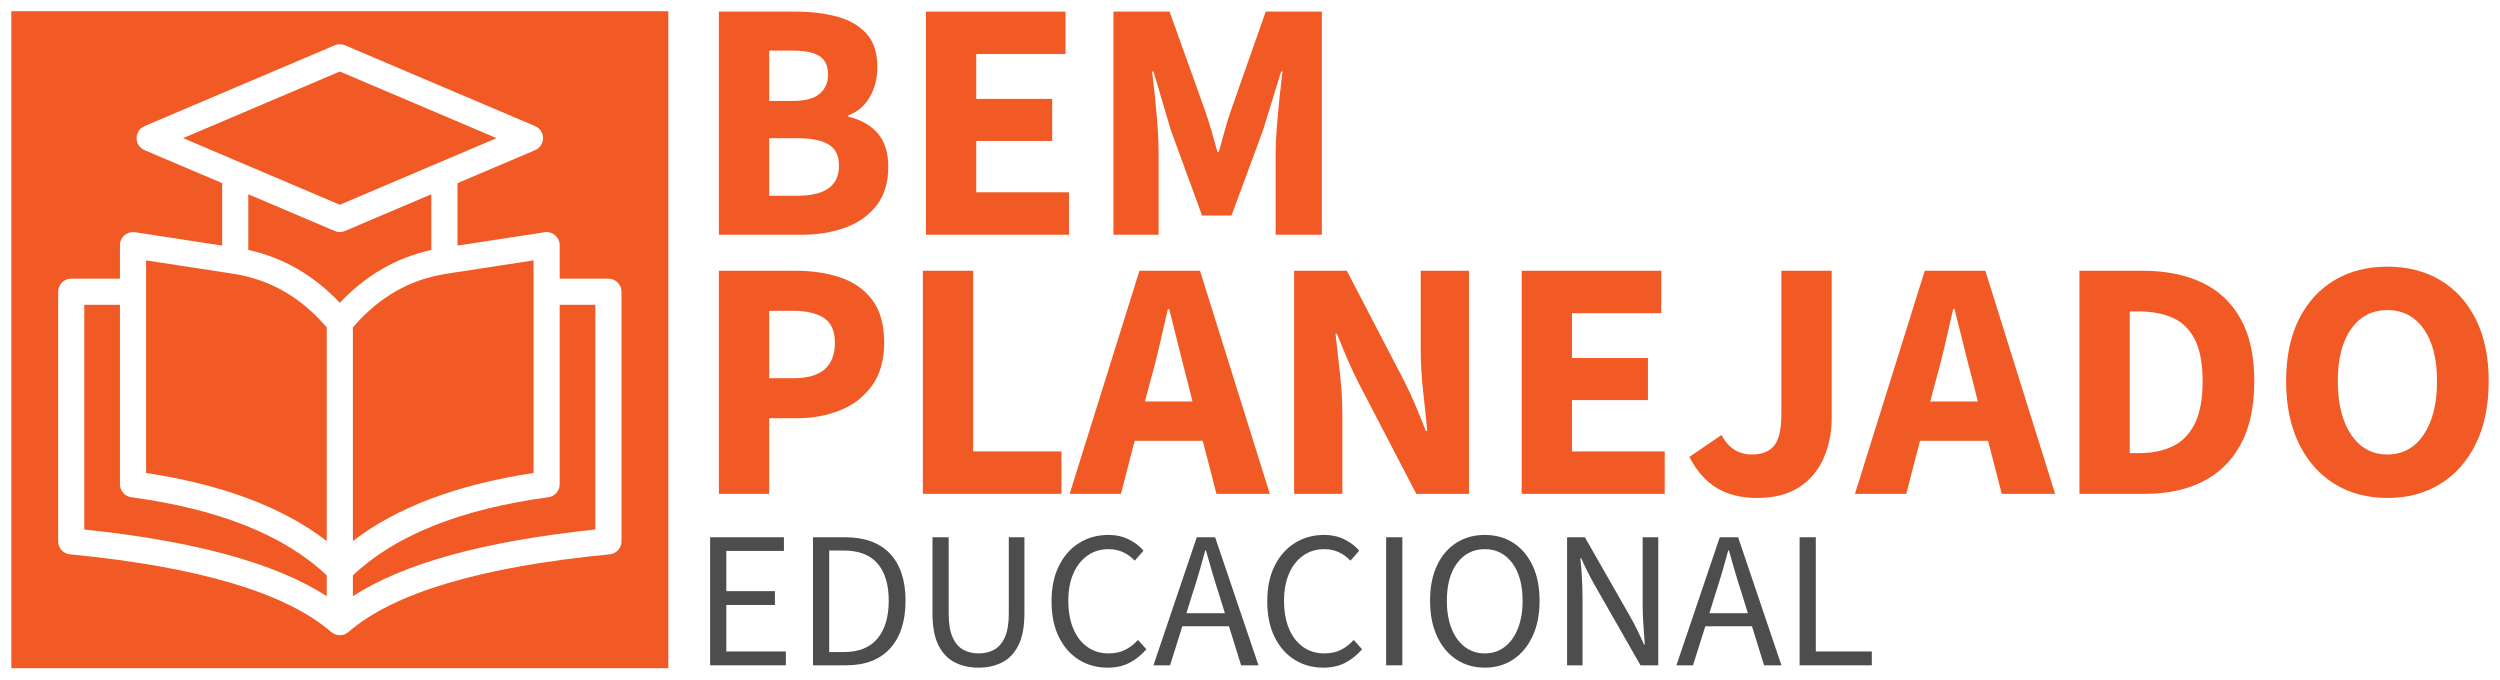
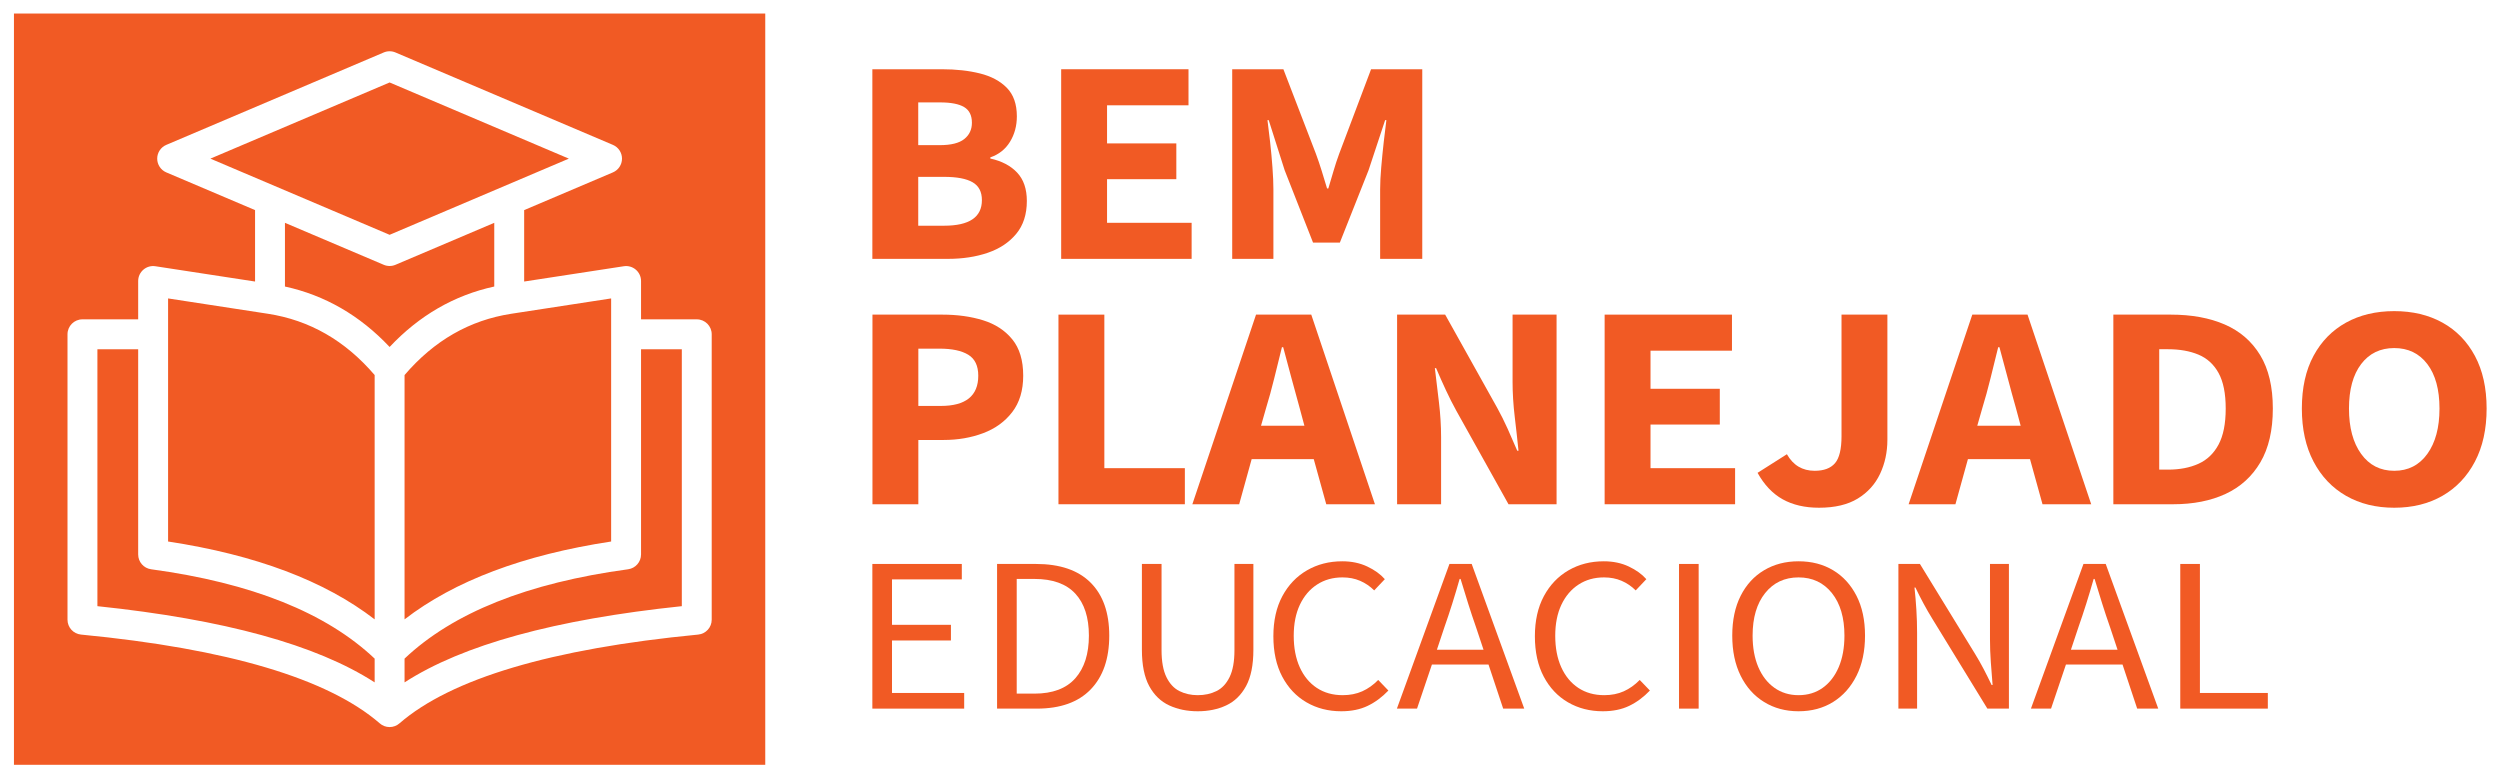
- <svg xmlns="http://www.w3.org/2000/svg" viewBox="39.25 99.9 221.5 60.2">
+ <svg xmlns="http://www.w3.org/2000/svg" viewBox="39.5 100.5 193.7 60.3">
  <defs>
    <style>
      .cls-1{fill:#f15a24}
-       .cls-2{fill:#4d4d4d}
    </style>
  </defs>
  <g id="Layer_1" data-name="Layer 1">
    <g>
-       <path d="M102.944 120.697 L102.944 100.93 L109.705 100.93 C111.08 100.93 112.313 101.076 113.404 101.369 C114.496 101.662 115.365 102.163 116.011 102.87 C116.658 103.577 116.982 104.568 116.982 105.841 C116.982 106.831 116.759 107.716 116.315 108.494 C115.87 109.272 115.233 109.813 114.405 110.116 L114.405 110.237 C115.516 110.5 116.385 110.99 117.012 111.708 C117.638 112.425 117.952 113.41 117.952 114.664 C117.952 116.058 117.608 117.2 116.921 118.09 C116.234 118.979 115.314 119.636 114.162 120.06 C113.01 120.485 111.716 120.697 110.281 120.697 Z M107.401 108.843 L109.493 108.843 C110.585 108.843 111.378 108.63 111.873 108.206 C112.368 107.781 112.616 107.216 112.616 106.508 C112.616 105.74 112.363 105.194 111.858 104.871 C111.353 104.548 110.574 104.386 109.523 104.386 L107.401 104.386 Z M107.401 117.241 L109.918 117.241 C112.363 117.241 113.586 116.351 113.586 114.573 C113.586 113.704 113.283 113.082 112.676 112.708 C112.07 112.334 111.15 112.147 109.918 112.147 L107.401 112.147 Z" class="cls-1" />
-       <path d="M121.287 120.697 L121.287 100.93 L133.656 100.93 L133.656 104.689 L125.743 104.689 L125.743 108.661 L132.474 108.661 L132.474 112.39 L125.743 112.39 L125.743 116.937 L133.96 116.937 L133.96 120.697 Z" class="cls-1" />
-       <path d="M137.901 120.697 L137.901 100.93 L142.873 100.93 L146.026 109.722 C146.228 110.308 146.415 110.899 146.587 111.495 C146.759 112.092 146.936 112.713 147.117 113.36 L147.239 113.36 C147.421 112.713 147.592 112.092 147.754 111.495 C147.916 110.899 148.098 110.308 148.3 109.722 L151.392 100.93 L156.364 100.93 L156.364 120.697 L152.271 120.697 L152.271 113.451 C152.271 112.804 152.307 112.041 152.378 111.162 C152.448 110.283 152.529 109.403 152.62 108.524 C152.711 107.645 152.797 106.882 152.878 106.235 L152.757 106.235 L151.15 111.45 L148.36 118.999 L145.753 118.999 L142.994 111.45 L141.448 106.235 L141.327 106.235 C141.408 106.882 141.494 107.645 141.584 108.524 C141.675 109.403 141.751 110.283 141.812 111.162 C141.872 112.041 141.903 112.804 141.903 113.451 L141.903 120.697 Z" class="cls-1" />
-       <path d="M102.944 143.655 L102.944 123.888 L109.736 123.888 C111.191 123.888 112.51 124.085 113.692 124.479 C114.874 124.873 115.819 125.535 116.527 126.465 C117.234 127.395 117.588 128.658 117.588 130.255 C117.588 131.791 117.234 133.054 116.527 134.044 C115.819 135.035 114.88 135.767 113.707 136.242 C112.535 136.717 111.252 136.955 109.857 136.955 L107.401 136.955 L107.401 143.655 Z M107.401 133.408 L109.584 133.408 C112.009 133.408 113.222 132.357 113.222 130.255 C113.222 129.224 112.899 128.496 112.252 128.072 C111.605 127.647 110.675 127.435 109.463 127.435 L107.401 127.435 Z" class="cls-1" />
-       <path d="M121.014 143.655 L121.014 123.888 L125.471 123.888 L125.471 139.896 L133.293 139.896 L133.293 143.655 Z" class="cls-1" />
-       <path d="M141.175 133.65 L140.69 135.469 L144.904 135.469 L144.449 133.65 C144.187 132.66 143.919 131.609 143.646 130.497 C143.373 129.385 143.105 128.314 142.843 127.283 L142.721 127.283 C142.479 128.334 142.231 129.411 141.979 130.512 C141.726 131.614 141.458 132.66 141.175 133.65 Z M134.02 143.655 L140.205 123.888 L145.571 123.888 L151.756 143.655 L147.027 143.655 L145.814 138.956 L139.781 138.956 L138.568 143.655 Z" class="cls-1" />
-       <path d="M153.909 143.655 L153.909 123.888 L158.578 123.888 L163.641 133.62 C163.984 134.287 164.318 135.004 164.641 135.772 C164.965 136.54 165.278 137.308 165.581 138.077 L165.702 138.077 C165.601 137.005 165.48 135.833 165.338 134.56 C165.197 133.286 165.126 132.063 165.126 130.891 L165.126 123.888 L169.401 123.888 L169.401 143.655 L164.732 143.655 L159.669 133.923 C159.325 133.256 158.987 132.538 158.653 131.77 C158.32 131.002 158.002 130.234 157.698 129.466 L157.577 129.466 C157.698 130.558 157.83 131.735 157.971 132.998 C158.113 134.262 158.183 135.479 158.183 136.652 L158.183 143.655 Z" class="cls-1" />
-       <path d="M174.07 143.655 L174.07 123.888 L186.44 123.888 L186.44 127.647 L178.527 127.647 L178.527 131.619 L185.257 131.619 L185.257 135.348 L178.527 135.348 L178.527 139.896 L186.743 139.896 L186.743 143.655 Z" class="cls-1" />
-       <path d="M194.898 144.019 C193.524 144.019 192.347 143.726 191.366 143.14 C190.386 142.553 189.572 141.634 188.926 140.381 L191.776 138.44 C192.382 139.592 193.281 140.168 194.474 140.168 C195.363 140.168 196.02 139.906 196.444 139.38 C196.869 138.855 197.081 137.915 197.081 136.561 L197.081 123.888 L201.538 123.888 L201.538 136.924 C201.538 138.218 201.3 139.405 200.825 140.487 C200.35 141.568 199.628 142.427 198.658 143.064 C197.688 143.7 196.434 144.019 194.898 144.019 Z" class="cls-1" />
-       <path d="M210.754 133.65 L210.269 135.469 L214.484 135.469 L214.029 133.65 C213.766 132.66 213.498 131.609 213.225 130.497 C212.953 129.385 212.685 128.314 212.422 127.283 L212.301 127.283 C212.058 128.334 211.811 129.411 211.558 130.512 C211.305 131.614 211.037 132.66 210.754 133.65 Z M203.599 143.655 L209.784 123.888 L215.151 123.888 L221.335 143.655 L216.606 143.655 L215.393 138.956 L209.36 138.956 L208.147 143.655 Z" class="cls-1" />
-       <path d="M223.488 143.655 L223.488 123.888 L229.066 123.888 C231.088 123.888 232.836 124.231 234.311 124.919 C235.787 125.606 236.934 126.672 237.752 128.117 C238.571 129.562 238.98 131.417 238.98 133.68 C238.98 135.944 238.576 137.814 237.768 139.289 C236.959 140.765 235.832 141.861 234.387 142.579 C232.942 143.296 231.249 143.655 229.309 143.655 Z M227.945 140.047 L228.794 140.047 C229.925 140.047 230.911 139.845 231.75 139.441 C232.588 139.037 233.24 138.37 233.705 137.44 C234.17 136.51 234.402 135.257 234.402 133.68 C234.402 132.104 234.17 130.866 233.705 129.966 C233.24 129.067 232.588 128.43 231.75 128.056 C230.911 127.683 229.925 127.496 228.794 127.496 L227.945 127.496 Z" class="cls-1" />
-       <path d="M250.774 144.019 C248.995 144.019 247.434 143.604 246.09 142.776 C244.746 141.947 243.695 140.76 242.937 139.213 C242.179 137.667 241.8 135.823 241.8 133.68 C241.8 131.518 242.179 129.684 242.937 128.178 C243.695 126.672 244.746 125.52 246.09 124.722 C247.434 123.923 248.995 123.524 250.774 123.524 C252.553 123.524 254.114 123.923 255.458 124.722 C256.802 125.52 257.853 126.677 258.611 128.193 C259.369 129.709 259.748 131.538 259.748 133.68 C259.748 135.823 259.369 137.667 258.611 139.213 C257.853 140.76 256.802 141.947 255.458 142.776 C254.114 143.604 252.553 144.019 250.774 144.019 Z M250.774 140.168 C252.128 140.168 253.199 139.582 253.988 138.41 C254.776 137.238 255.17 135.661 255.17 133.68 C255.17 131.7 254.776 130.153 253.988 129.042 C253.199 127.93 252.128 127.374 250.774 127.374 C249.42 127.374 248.349 127.93 247.56 129.042 C246.772 130.153 246.378 131.7 246.378 133.68 C246.378 135.661 246.772 137.238 247.56 138.41 C248.349 139.582 249.42 140.168 250.774 140.168 Z" class="cls-1" />
-       <path d="M102.167 158.847 L102.167 147.501 L108.704 147.501 L108.704 148.712 L103.602 148.712 L103.602 152.275 L107.909 152.275 L107.909 153.503 L103.602 153.503 L103.602 157.619 L108.877 157.619 L108.877 158.847 Z" class="cls-2" />
-       <path d="M111.282 158.847 L111.282 147.501 L114.118 147.501 C115.871 147.501 117.202 147.988 118.113 148.963 C119.024 149.937 119.48 151.324 119.48 153.122 C119.48 154.933 119.027 156.339 118.122 157.342 C117.217 158.346 115.905 158.847 114.187 158.847 Z M112.717 157.671 L114.014 157.671 C115.34 157.671 116.335 157.27 116.998 156.469 C117.661 155.668 117.992 154.552 117.992 153.122 C117.992 151.693 117.661 150.594 116.998 149.827 C116.335 149.061 115.34 148.677 114.014 148.677 L112.717 148.677 Z" class="cls-2" />
-       <path d="M125.948 159.055 C125.176 159.055 124.481 158.902 123.864 158.596 C123.247 158.291 122.76 157.786 122.403 157.083 C122.045 156.38 121.867 155.428 121.867 154.229 L121.867 147.501 L123.302 147.501 L123.302 154.264 C123.302 155.152 123.42 155.855 123.657 156.374 C123.893 156.893 124.21 157.259 124.608 157.472 C125.006 157.686 125.453 157.792 125.948 157.792 C126.456 157.792 126.911 157.686 127.315 157.472 C127.718 157.259 128.038 156.893 128.275 156.374 C128.511 155.855 128.629 155.152 128.629 154.264 L128.629 147.501 L130.013 147.501 L130.013 154.229 C130.013 155.428 129.834 156.38 129.477 157.083 C129.119 157.786 128.635 158.291 128.024 158.596 C127.413 158.902 126.721 159.055 125.948 159.055 Z" class="cls-2" />
-       <path d="M137.381 159.055 C136.435 159.055 135.588 158.821 134.838 158.354 C134.089 157.887 133.498 157.216 133.066 156.339 C132.633 155.463 132.417 154.408 132.417 153.174 C132.417 151.952 132.636 150.903 133.074 150.026 C133.512 149.15 134.112 148.475 134.873 148.003 C135.634 147.53 136.493 147.294 137.45 147.294 C138.13 147.294 138.739 147.429 139.275 147.7 C139.811 147.971 140.241 148.303 140.563 148.695 L139.785 149.577 C139.485 149.254 139.142 149.003 138.756 148.824 C138.37 148.646 137.94 148.556 137.467 148.556 C136.764 148.556 136.144 148.744 135.608 149.118 C135.072 149.493 134.654 150.021 134.354 150.701 C134.054 151.381 133.904 152.194 133.904 153.14 C133.904 154.085 134.051 154.907 134.346 155.604 C134.64 156.302 135.055 156.841 135.591 157.221 C136.127 157.602 136.758 157.792 137.485 157.792 C138.015 157.792 138.491 157.691 138.912 157.49 C139.332 157.288 139.722 156.991 140.079 156.599 L140.823 157.429 C140.362 157.948 139.857 158.349 139.309 158.631 C138.762 158.914 138.119 159.055 137.381 159.055 Z" class="cls-2" />
-       <path d="M144.905 152.5 L144.368 154.229 L147.776 154.229 L147.24 152.5 C147.032 151.865 146.836 151.234 146.652 150.606 C146.467 149.977 146.283 149.335 146.098 148.677 L146.029 148.677 C145.856 149.335 145.677 149.977 145.493 150.606 C145.308 151.234 145.112 151.865 144.905 152.5 Z M141.445 158.847 L145.285 147.501 L146.911 147.501 L150.751 158.847 L149.211 158.847 L148.139 155.388 L144.005 155.388 L142.916 158.847 Z" class="cls-2" />
-       <path d="M156.493 159.055 C155.547 159.055 154.7 158.821 153.95 158.354 C153.201 157.887 152.61 157.216 152.178 156.339 C151.745 155.463 151.529 154.408 151.529 153.174 C151.529 151.952 151.748 150.903 152.186 150.026 C152.624 149.15 153.224 148.475 153.985 148.003 C154.746 147.53 155.605 147.294 156.562 147.294 C157.242 147.294 157.851 147.429 158.387 147.7 C158.923 147.971 159.352 148.303 159.675 148.695 L158.897 149.577 C158.597 149.254 158.254 149.003 157.868 148.824 C157.482 148.646 157.052 148.556 156.579 148.556 C155.876 148.556 155.256 148.744 154.72 149.118 C154.184 149.493 153.766 150.021 153.466 150.701 C153.166 151.381 153.016 152.194 153.016 153.14 C153.016 154.085 153.163 154.907 153.457 155.604 C153.751 156.302 154.167 156.841 154.703 157.221 C155.239 157.602 155.87 157.792 156.597 157.792 C157.127 157.792 157.603 157.691 158.024 157.49 C158.444 157.288 158.834 156.991 159.191 156.599 L159.935 157.429 C159.474 157.948 158.969 158.349 158.421 158.631 C157.874 158.914 157.231 159.055 156.493 159.055 Z" class="cls-2" />
-       <path d="M162.062 158.847 L162.062 147.501 L163.498 147.501 L163.498 158.847 Z" class="cls-2" />
-       <path d="M170.797 159.055 C169.851 159.055 169.012 158.813 168.28 158.328 C167.548 157.844 166.977 157.158 166.568 156.27 C166.158 155.382 165.954 154.333 165.954 153.122 C165.954 151.912 166.158 150.871 166.568 150 C166.977 149.13 167.548 148.461 168.28 147.994 C169.012 147.527 169.851 147.294 170.797 147.294 C171.754 147.294 172.595 147.527 173.322 147.994 C174.048 148.461 174.619 149.13 175.034 150 C175.449 150.871 175.657 151.912 175.657 153.122 C175.657 154.333 175.449 155.382 175.034 156.27 C174.619 157.158 174.048 157.844 173.322 158.328 C172.595 158.813 171.754 159.055 170.797 159.055 Z M170.797 157.792 C171.477 157.792 172.068 157.599 172.569 157.213 C173.071 156.827 173.46 156.285 173.737 155.587 C174.014 154.889 174.152 154.068 174.152 153.122 C174.152 151.716 173.846 150.603 173.235 149.784 C172.624 148.966 171.811 148.556 170.797 148.556 C169.782 148.556 168.969 148.966 168.358 149.784 C167.747 150.603 167.441 151.716 167.441 153.122 C167.441 154.068 167.579 154.889 167.856 155.587 C168.133 156.285 168.525 156.827 169.032 157.213 C169.54 157.599 170.128 157.792 170.797 157.792 Z" class="cls-2" />
-       <path d="M178.095 158.847 L178.095 147.501 L179.669 147.501 L183.699 154.558 C183.918 154.938 184.129 155.336 184.331 155.751 C184.532 156.166 184.725 156.581 184.91 156.997 L184.979 156.997 C184.933 156.409 184.89 155.809 184.849 155.198 C184.809 154.587 184.789 153.987 184.789 153.399 L184.789 147.501 L186.173 147.501 L186.173 158.847 L184.599 158.847 L180.569 151.791 C180.35 151.41 180.136 151.012 179.929 150.597 C179.721 150.182 179.525 149.767 179.341 149.352 L179.271 149.352 C179.329 149.917 179.375 150.499 179.41 151.099 C179.444 151.698 179.462 152.304 179.462 152.915 L179.462 158.847 Z" class="cls-2" />
-       <path d="M191.24 152.5 L190.704 154.229 L194.111 154.229 L193.575 152.5 C193.368 151.865 193.172 151.234 192.987 150.606 C192.803 149.977 192.618 149.335 192.434 148.677 L192.364 148.677 C192.191 149.335 192.013 149.977 191.828 150.606 C191.644 151.234 191.448 151.865 191.24 152.5 Z M187.781 158.847 L191.621 147.501 L193.247 147.501 L197.086 158.847 L195.547 158.847 L194.475 155.388 L190.341 155.388 L189.251 158.847 Z" class="cls-2" />
-       <path d="M198.695 158.847 L198.695 147.501 L200.13 147.501 L200.13 157.619 L205.094 157.619 L205.094 158.847 Z" class="cls-2" />
-       <path d="M40.252 159.105 L40.252 100.895 L98.463 100.895 L98.463 159.105 Z M68.904 103.912 L52.056 111.072 C51.628 111.254 51.351 111.674 51.351 112.138 C51.351 112.603 51.628 113.023 52.056 113.204 L58.933 116.127 L58.933 121.661 C56.358 121.266 53.785 120.871 51.211 120.476 C50.51 120.368 49.877 120.911 49.877 121.62 L49.877 124.59 L45.559 124.59 C44.919 124.59 44.401 125.109 44.401 125.748 L44.401 147.862 C44.401 148.458 44.854 148.957 45.448 149.015 C56.828 150.112 64.59 152.426 68.594 155.894 C68.798 156.072 69.065 156.181 69.357 156.181 L69.357 156.181 C69.65 156.181 69.917 156.072 70.12 155.894 C74.125 152.426 81.887 150.112 93.267 149.015 C93.861 148.957 94.314 148.458 94.314 147.862 L94.314 125.748 C94.314 125.109 93.795 124.59 93.156 124.59 L88.838 124.59 L88.838 121.62 C88.838 120.911 88.205 120.368 87.504 120.476 C84.93 120.871 82.356 121.266 79.782 121.661 L79.782 116.127 L86.659 113.204 C87.086 113.023 87.364 112.603 87.364 112.138 C87.364 111.674 87.086 111.254 86.659 111.072 L69.81 103.912 C69.521 103.789 69.194 103.789 68.904 103.912 Z M55.471 112.138 L69.357 106.236 L83.244 112.138 L69.357 118.04 Z M61.249 122.048 L61.249 117.111 L68.904 120.365 C69.194 120.488 69.521 120.488 69.81 120.365 L77.466 117.111 L77.466 122.048 C74.368 122.723 71.656 124.289 69.357 126.73 C67.059 124.289 64.347 122.723 61.249 122.048 Z M52.193 141.804 L52.193 122.97 C54.767 123.365 57.341 123.76 59.915 124.155 C63.158 124.654 65.905 126.23 68.199 128.907 L68.199 147.836 C64.323 144.848 58.991 142.839 52.193 141.804 Z M78.8 124.155 C81.374 123.76 83.948 123.365 86.522 122.97 L86.522 141.804 C79.724 142.839 74.392 144.848 70.516 147.836 L70.516 128.907 C72.81 126.23 75.557 124.654 78.8 124.155 Z M46.718 146.814 L46.718 126.907 L49.877 126.907 L49.877 142.807 C49.877 143.387 50.305 143.877 50.879 143.955 C58.663 145.01 64.443 147.322 68.199 150.878 L68.199 152.719 C63.677 149.8 56.542 147.844 46.718 146.814 Z M88.838 142.807 L88.838 126.907 L91.997 126.907 L91.997 146.814 C82.173 147.844 75.038 149.8 70.516 152.719 L70.516 150.878 C74.272 147.322 80.052 145.01 87.836 143.955 C88.41 143.877 88.838 143.387 88.838 142.807 Z" class="cls-1" />
+       <g>
+         <g>
+           <path d="M107.09 120.557 L107.09 105.865 L112.482 105.865 C113.579 105.865 114.562 105.974 115.432 106.192 C116.303 106.41 116.996 106.781 117.512 107.307 C118.028 107.833 118.286 108.569 118.286 109.516 C118.286 110.252 118.108 110.909 117.754 111.487 C117.399 112.066 116.891 112.467 116.23 112.693 L116.23 112.783 C117.117 112.978 117.81 113.342 118.31 113.876 C118.81 114.409 119.06 115.141 119.06 116.073 C119.06 117.109 118.786 117.958 118.237 118.619 C117.689 119.28 116.956 119.768 116.037 120.084 C115.118 120.399 114.086 120.557 112.942 120.557 Z M110.645 111.746 L112.313 111.746 C113.184 111.746 113.816 111.589 114.211 111.273 C114.606 110.958 114.804 110.537 114.804 110.011 C114.804 109.44 114.602 109.035 114.199 108.794 C113.796 108.554 113.176 108.434 112.337 108.434 L110.645 108.434 Z M110.645 117.988 L112.652 117.988 C114.602 117.988 115.578 117.327 115.578 116.005 C115.578 115.359 115.336 114.897 114.852 114.619 C114.368 114.341 113.635 114.203 112.652 114.203 L110.645 114.203 Z" class="cls-1" />
+           <path d="M121.72 120.557 L121.72 105.865 L131.585 105.865 L131.585 108.659 L125.274 108.659 L125.274 111.611 L130.642 111.611 L130.642 114.383 L125.274 114.383 L125.274 117.763 L131.827 117.763 L131.827 120.557 Z" class="cls-1" />
+           <path d="M134.971 120.557 L134.971 105.865 L138.937 105.865 L141.451 112.4 C141.613 112.835 141.762 113.275 141.899 113.718 C142.036 114.161 142.177 114.623 142.322 115.104 L142.419 115.104 C142.564 114.623 142.701 114.161 142.83 113.718 C142.959 113.275 143.104 112.835 143.265 112.4 L145.731 105.865 L149.697 105.865 L149.697 120.557 L146.433 120.557 L146.433 115.171 C146.433 114.691 146.461 114.124 146.517 113.47 C146.574 112.817 146.638 112.163 146.711 111.51 C146.783 110.856 146.852 110.289 146.916 109.808 L146.82 109.808 L145.538 113.684 L143.313 119.295 L141.234 119.295 L139.033 113.684 L137.8 109.808 L137.703 109.808 C137.768 110.289 137.836 110.856 137.909 111.51 C137.981 112.163 138.042 112.817 138.09 113.47 C138.139 114.124 138.163 114.691 138.163 115.171 L138.163 120.557 Z" class="cls-1" />
+           <path d="M107.098 139.569 L107.098 124.877 L112.515 124.877 C113.675 124.877 114.727 125.023 115.67 125.316 C116.613 125.609 117.367 126.101 117.931 126.792 C118.495 127.483 118.778 128.422 118.778 129.609 C118.778 130.75 118.495 131.689 117.931 132.425 C117.367 133.162 116.617 133.706 115.682 134.059 C114.747 134.412 113.724 134.589 112.611 134.589 L110.653 134.589 L110.653 139.569 Z M110.653 131.952 L112.394 131.952 C114.328 131.952 115.296 131.171 115.296 129.609 C115.296 128.843 115.038 128.302 114.522 127.986 C114.006 127.671 113.264 127.513 112.297 127.513 L110.653 127.513 Z" class="cls-1" />
+           <path d="M121.51 139.569 L121.51 124.877 L125.065 124.877 L125.065 136.774 L131.303 136.774 L131.303 139.569 Z" class="cls-1" />
+           <path d="M137.591 132.132 L137.204 133.485 L140.565 133.485 L140.202 132.132 C139.993 131.396 139.779 130.615 139.561 129.789 C139.344 128.963 139.13 128.167 138.921 127.4 L138.824 127.4 C138.63 128.182 138.433 128.982 138.231 129.8 C138.03 130.619 137.816 131.396 137.591 132.132 Z M131.884 139.569 L136.817 124.877 L141.097 124.877 L146.03 139.569 L142.258 139.569 L141.29 136.076 L136.478 136.076 L135.511 139.569 Z" class="cls-1" />
+           <path d="M147.747 139.569 L147.747 124.877 L151.471 124.877 L155.509 132.11 C155.783 132.606 156.049 133.139 156.307 133.71 C156.565 134.281 156.815 134.852 157.056 135.422 L157.153 135.422 C157.073 134.626 156.976 133.755 156.863 132.809 C156.75 131.862 156.694 130.953 156.694 130.082 L156.694 124.877 L160.103 124.877 L160.103 139.569 L156.379 139.569 L152.341 132.335 C152.067 131.84 151.797 131.306 151.531 130.735 C151.265 130.165 151.011 129.594 150.769 129.023 L150.673 129.023 C150.769 129.834 150.874 130.709 150.987 131.648 C151.1 132.587 151.156 133.492 151.156 134.363 L151.156 139.569 Z" class="cls-1" />
+           <path d="M163.827 139.569 L163.827 124.877 L173.693 124.877 L173.693 127.671 L167.382 127.671 L167.382 130.623 L172.75 130.623 L172.75 133.394 L167.382 133.394 L167.382 136.774 L173.935 136.774 L173.935 139.569 Z" class="cls-1" />
+           <path d="M180.44 139.839 C179.343 139.839 178.404 139.621 177.623 139.186 C176.841 138.75 176.192 138.066 175.676 137.135 L177.949 135.693 C178.433 136.549 179.15 136.977 180.101 136.977 C180.81 136.977 181.334 136.782 181.673 136.391 C182.011 136.001 182.181 135.302 182.181 134.296 L182.181 124.877 L185.735 124.877 L185.735 134.566 C185.735 135.528 185.546 136.41 185.167 137.214 C184.788 138.018 184.212 138.656 183.438 139.129 C182.664 139.602 181.665 139.839 180.44 139.839 Z" class="cls-1" />
+           <path d="M193.086 132.132 L192.699 133.485 L196.061 133.485 L195.698 132.132 C195.488 131.396 195.275 130.615 195.057 129.789 C194.84 128.963 194.626 128.167 194.416 127.4 L194.32 127.4 C194.126 128.182 193.929 128.982 193.727 129.8 C193.526 130.619 193.312 131.396 193.086 132.132 Z M187.38 139.569 L192.313 124.877 L196.593 124.877 L201.526 139.569 L197.753 139.569 L196.786 136.076 L191.974 136.076 L191.007 139.569 Z" class="cls-1" />
+           <path d="M203.242 139.569 L203.242 124.877 L207.692 124.877 C209.304 124.877 210.698 125.132 211.875 125.643 C213.052 126.154 213.967 126.946 214.62 128.02 C215.273 129.094 215.599 130.473 215.599 132.155 C215.599 133.838 215.277 135.227 214.632 136.324 C213.987 137.42 213.088 138.235 211.936 138.769 C210.783 139.302 209.433 139.569 207.885 139.569 Z M206.797 136.887 L207.474 136.887 C208.377 136.887 209.163 136.737 209.832 136.436 C210.501 136.136 211.021 135.64 211.392 134.949 C211.762 134.258 211.948 133.327 211.948 132.155 C211.948 130.983 211.762 130.063 211.392 129.395 C211.021 128.726 210.501 128.253 209.832 127.975 C209.163 127.697 208.377 127.558 207.474 127.558 L206.797 127.558 Z" class="cls-1" />
+           <path d="M225.006 139.839 C223.587 139.839 222.342 139.531 221.27 138.915 C220.198 138.299 219.359 137.417 218.755 136.267 C218.15 135.118 217.848 133.747 217.848 132.155 C217.848 130.548 218.15 129.184 218.755 128.065 C219.359 126.946 220.198 126.09 221.27 125.496 C222.342 124.903 223.587 124.606 225.006 124.606 C226.424 124.606 227.67 124.903 228.742 125.496 C229.814 126.09 230.652 126.95 231.256 128.076 C231.861 129.203 232.163 130.563 232.163 132.155 C232.163 133.747 231.861 135.118 231.256 136.267 C230.652 137.417 229.814 138.299 228.742 138.915 C227.67 139.531 226.424 139.839 225.006 139.839 Z M225.006 136.977 C226.086 136.977 226.94 136.542 227.569 135.67 C228.197 134.799 228.512 133.627 228.512 132.155 C228.512 130.683 228.197 129.534 227.569 128.707 C226.94 127.881 226.086 127.468 225.006 127.468 C223.925 127.468 223.071 127.881 222.442 128.707 C221.814 129.534 221.499 130.683 221.499 132.155 C221.499 133.627 221.814 134.799 222.442 135.67 C223.071 136.542 223.925 136.977 225.006 136.977 Z" class="cls-1" />
+           <path d="M107.09 155.404 L107.09 144.195 L114.021 144.195 L114.021 145.391 L108.612 145.391 L108.612 148.911 L113.178 148.911 L113.178 150.124 L108.612 150.124 L108.612 154.191 L114.205 154.191 L114.205 155.404 Z" class="cls-1" />
+           <path d="M116.753 155.404 L116.753 144.195 L119.761 144.195 C121.619 144.195 123.031 144.676 123.996 145.638 C124.962 146.601 125.445 147.971 125.445 149.748 C125.445 151.536 124.965 152.926 124.005 153.917 C123.046 154.908 121.655 155.404 119.834 155.404 Z M118.275 154.242 L119.651 154.242 C121.056 154.242 122.111 153.846 122.814 153.054 C123.516 152.263 123.868 151.161 123.868 149.748 C123.868 148.335 123.516 147.25 122.814 146.493 C122.111 145.735 121.056 145.356 119.651 145.356 L118.275 145.356 Z" class="cls-1" />
+           <path d="M132.303 155.609 C131.484 155.609 130.747 155.458 130.093 155.156 C129.439 154.854 128.923 154.356 128.544 153.661 C128.165 152.966 127.975 152.026 127.975 150.842 L127.975 144.195 L129.497 144.195 L129.497 150.876 C129.497 151.753 129.623 152.448 129.873 152.96 C130.124 153.473 130.46 153.835 130.882 154.045 C131.303 154.256 131.777 154.362 132.303 154.362 C132.841 154.362 133.324 154.256 133.751 154.045 C134.179 153.835 134.518 153.473 134.769 152.96 C135.02 152.448 135.145 151.753 135.145 150.876 L135.145 144.195 L136.612 144.195 L136.612 150.842 C136.612 152.026 136.422 152.966 136.043 153.661 C135.665 154.356 135.151 154.854 134.503 155.156 C133.855 155.458 133.122 155.609 132.303 155.609 Z" class="cls-1" />
+           <path d="M143.423 155.609 C142.421 155.609 141.522 155.378 140.728 154.917 C139.933 154.456 139.307 153.792 138.848 152.926 C138.39 152.06 138.161 151.018 138.161 149.799 C138.161 148.592 138.393 147.555 138.857 146.689 C139.322 145.824 139.958 145.157 140.765 144.69 C141.571 144.223 142.482 143.989 143.497 143.989 C144.218 143.989 144.863 144.123 145.431 144.391 C146 144.659 146.455 144.986 146.797 145.374 L145.972 146.245 C145.654 145.926 145.291 145.678 144.881 145.502 C144.472 145.325 144.016 145.237 143.515 145.237 C142.769 145.237 142.112 145.422 141.544 145.792 C140.975 146.162 140.532 146.684 140.214 147.356 C139.897 148.028 139.738 148.831 139.738 149.765 C139.738 150.699 139.894 151.511 140.205 152.2 C140.517 152.889 140.957 153.422 141.525 153.798 C142.094 154.174 142.763 154.362 143.533 154.362 C144.096 154.362 144.6 154.262 145.046 154.063 C145.492 153.863 145.905 153.57 146.284 153.183 L147.072 154.003 C146.583 154.515 146.049 154.911 145.468 155.19 C144.887 155.469 144.206 155.609 143.423 155.609 Z" class="cls-1" />
+           <path d="M151.4 149.133 L150.831 150.842 L154.444 150.842 L153.875 149.133 C153.655 148.506 153.447 147.883 153.252 147.262 C153.056 146.641 152.861 146.006 152.665 145.356 L152.592 145.356 C152.408 146.006 152.219 146.641 152.023 147.262 C151.828 147.883 151.62 148.506 151.4 149.133 Z M147.732 155.404 L151.803 144.195 L153.527 144.195 L157.598 155.404 L155.966 155.404 L154.829 151.986 L150.446 151.986 L149.291 155.404 Z" class="cls-1" />
+           <path d="M163.685 155.609 C162.683 155.609 161.784 155.378 160.99 154.917 C160.195 154.456 159.569 153.792 159.11 152.926 C158.652 152.06 158.423 151.018 158.423 149.799 C158.423 148.592 158.655 147.555 159.119 146.689 C159.584 145.824 160.22 145.157 161.026 144.69 C161.833 144.223 162.744 143.989 163.759 143.989 C164.48 143.989 165.125 144.123 165.693 144.391 C166.262 144.659 166.717 144.986 167.059 145.374 L166.234 146.245 C165.916 145.926 165.553 145.678 165.143 145.502 C164.734 145.325 164.278 145.237 163.777 145.237 C163.031 145.237 162.374 145.422 161.806 145.792 C161.237 146.162 160.794 146.684 160.476 147.356 C160.159 148.028 160 148.831 160 149.765 C160 150.699 160.156 151.511 160.467 152.2 C160.779 152.889 161.219 153.422 161.787 153.798 C162.356 154.174 163.025 154.362 163.795 154.362 C164.358 154.362 164.862 154.262 165.308 154.063 C165.754 153.863 166.167 153.57 166.546 153.183 L167.334 154.003 C166.845 154.515 166.311 154.911 165.73 155.19 C165.149 155.469 164.468 155.609 163.685 155.609 Z" class="cls-1" />
+           <path d="M169.59 155.404 L169.59 144.195 L171.112 144.195 L171.112 155.404 Z" class="cls-1" />
+           <path d="M178.85 155.609 C177.847 155.609 176.958 155.37 176.182 154.891 C175.405 154.413 174.8 153.735 174.366 152.858 C173.932 151.981 173.715 150.944 173.715 149.748 C173.715 148.552 173.932 147.524 174.366 146.664 C174.8 145.804 175.405 145.143 176.182 144.682 C176.958 144.22 177.847 143.989 178.85 143.989 C179.864 143.989 180.757 144.22 181.527 144.682 C182.297 145.143 182.902 145.804 183.342 146.664 C183.782 147.524 184.002 148.552 184.002 149.748 C184.002 150.944 183.782 151.981 183.342 152.858 C182.902 153.735 182.297 154.413 181.527 154.891 C180.757 155.37 179.864 155.609 178.85 155.609 Z M178.85 154.362 C179.571 154.362 180.197 154.171 180.729 153.789 C181.261 153.407 181.674 152.872 181.967 152.183 C182.26 151.494 182.407 150.682 182.407 149.748 C182.407 148.358 182.083 147.259 181.435 146.45 C180.787 145.641 179.925 145.237 178.85 145.237 C177.774 145.237 176.912 145.641 176.264 146.45 C175.616 147.259 175.292 148.358 175.292 149.748 C175.292 150.682 175.439 151.494 175.732 152.183 C176.026 152.872 176.442 153.407 176.979 153.789 C177.517 154.171 178.141 154.362 178.85 154.362 Z" class="cls-1" />
+           <path d="M186.588 155.404 L186.588 144.195 L188.256 144.195 L192.529 151.166 C192.761 151.542 192.984 151.935 193.198 152.345 C193.412 152.755 193.617 153.165 193.812 153.576 L193.886 153.576 C193.837 152.995 193.791 152.402 193.748 151.798 C193.705 151.195 193.684 150.602 193.684 150.021 L193.684 144.195 L195.151 144.195 L195.151 155.404 L193.482 155.404 L189.21 148.432 C188.978 148.056 188.751 147.663 188.531 147.253 C188.311 146.843 188.104 146.433 187.908 146.023 L187.835 146.023 C187.896 146.581 187.945 147.156 187.981 147.749 C188.018 148.341 188.036 148.939 188.036 149.543 L188.036 155.404 Z" class="cls-1" />
+           <path d="M200.524 149.133 L199.955 150.842 L203.568 150.842 L202.999 149.133 C202.779 148.506 202.571 147.883 202.376 147.262 C202.18 146.641 201.984 146.006 201.789 145.356 L201.716 145.356 C201.532 146.006 201.343 146.641 201.147 147.262 C200.951 147.883 200.744 148.506 200.524 149.133 Z M196.856 155.404 L200.927 144.195 L202.651 144.195 L206.721 155.404 L205.089 155.404 L203.953 151.986 L199.57 151.986 L198.415 155.404 Z" class="cls-1" />
+           <path d="M208.427 155.404 L208.427 144.195 L209.949 144.195 L209.949 154.191 L215.211 154.191 L215.211 155.404 Z" class="cls-1" />
+         </g>
+         <path d="M40.581 159.758 L40.581 101.547 L98.792 101.547 L98.792 159.758 Z M69.234 104.564 L52.385 111.725 C51.958 111.906 51.68 112.326 51.68 112.791 C51.68 113.255 51.958 113.675 52.385 113.857 L59.262 116.779 L59.262 122.313 C56.688 121.918 54.114 121.523 51.54 121.128 C50.839 121.02 50.206 121.564 50.206 122.273 L50.206 125.242 L45.888 125.242 C45.249 125.242 44.73 125.761 44.73 126.401 L44.73 148.514 C44.73 149.111 45.183 149.61 45.777 149.667 C57.157 150.764 64.919 153.079 68.924 156.546 C69.128 156.725 69.395 156.833 69.687 156.833 L69.687 156.833 C69.979 156.833 70.246 156.725 70.45 156.546 C74.454 153.079 82.217 150.764 93.596 149.667 C94.19 149.61 94.643 149.111 94.643 148.514 L94.643 126.401 C94.643 125.761 94.125 125.242 93.485 125.242 L89.168 125.242 L89.168 122.273 C89.168 121.564 88.534 121.02 87.834 121.128 C85.26 121.523 82.686 121.918 80.112 122.313 L80.112 116.779 L86.988 113.857 C87.416 113.675 87.693 113.255 87.693 112.791 C87.693 112.326 87.416 111.906 86.988 111.725 L70.14 104.564 C69.85 104.441 69.523 104.441 69.234 104.564 Z M55.8 112.791 L69.687 106.889 L83.574 112.791 L69.687 118.693 Z M61.578 122.7 L61.578 117.764 L69.234 121.017 C69.523 121.14 69.85 121.14 70.14 121.017 L77.795 117.764 L77.795 122.7 C74.697 123.375 71.986 124.941 69.687 127.383 C67.388 124.941 64.676 123.375 61.578 122.7 Z M52.523 142.456 L52.523 123.622 C55.096 124.018 57.67 124.413 60.244 124.808 C63.488 125.307 66.234 126.882 68.528 129.559 L68.528 148.488 C64.652 145.501 59.32 143.492 52.523 142.456 Z M79.129 124.808 C81.703 124.413 84.277 124.018 86.851 123.622 L86.851 142.456 C80.054 143.492 74.721 145.501 70.845 148.488 L70.845 129.559 C73.139 126.882 75.886 125.307 79.129 124.808 Z M47.047 147.466 L47.047 127.559 L50.206 127.559 L50.206 143.46 C50.206 144.039 50.634 144.53 51.209 144.607 C58.992 145.663 64.772 147.974 68.528 151.53 L68.528 153.371 C64.007 150.453 56.871 148.497 47.047 147.466 Z M89.168 143.46 L89.168 127.559 L92.327 127.559 L92.327 147.466 C82.502 148.497 75.367 150.453 70.845 153.371 L70.845 151.53 C74.601 147.974 80.381 145.663 88.165 144.607 C88.739 144.53 89.168 144.039 89.168 143.46 Z" class="cls-1" />
+       </g>
    </g>
  </g>
</svg>
